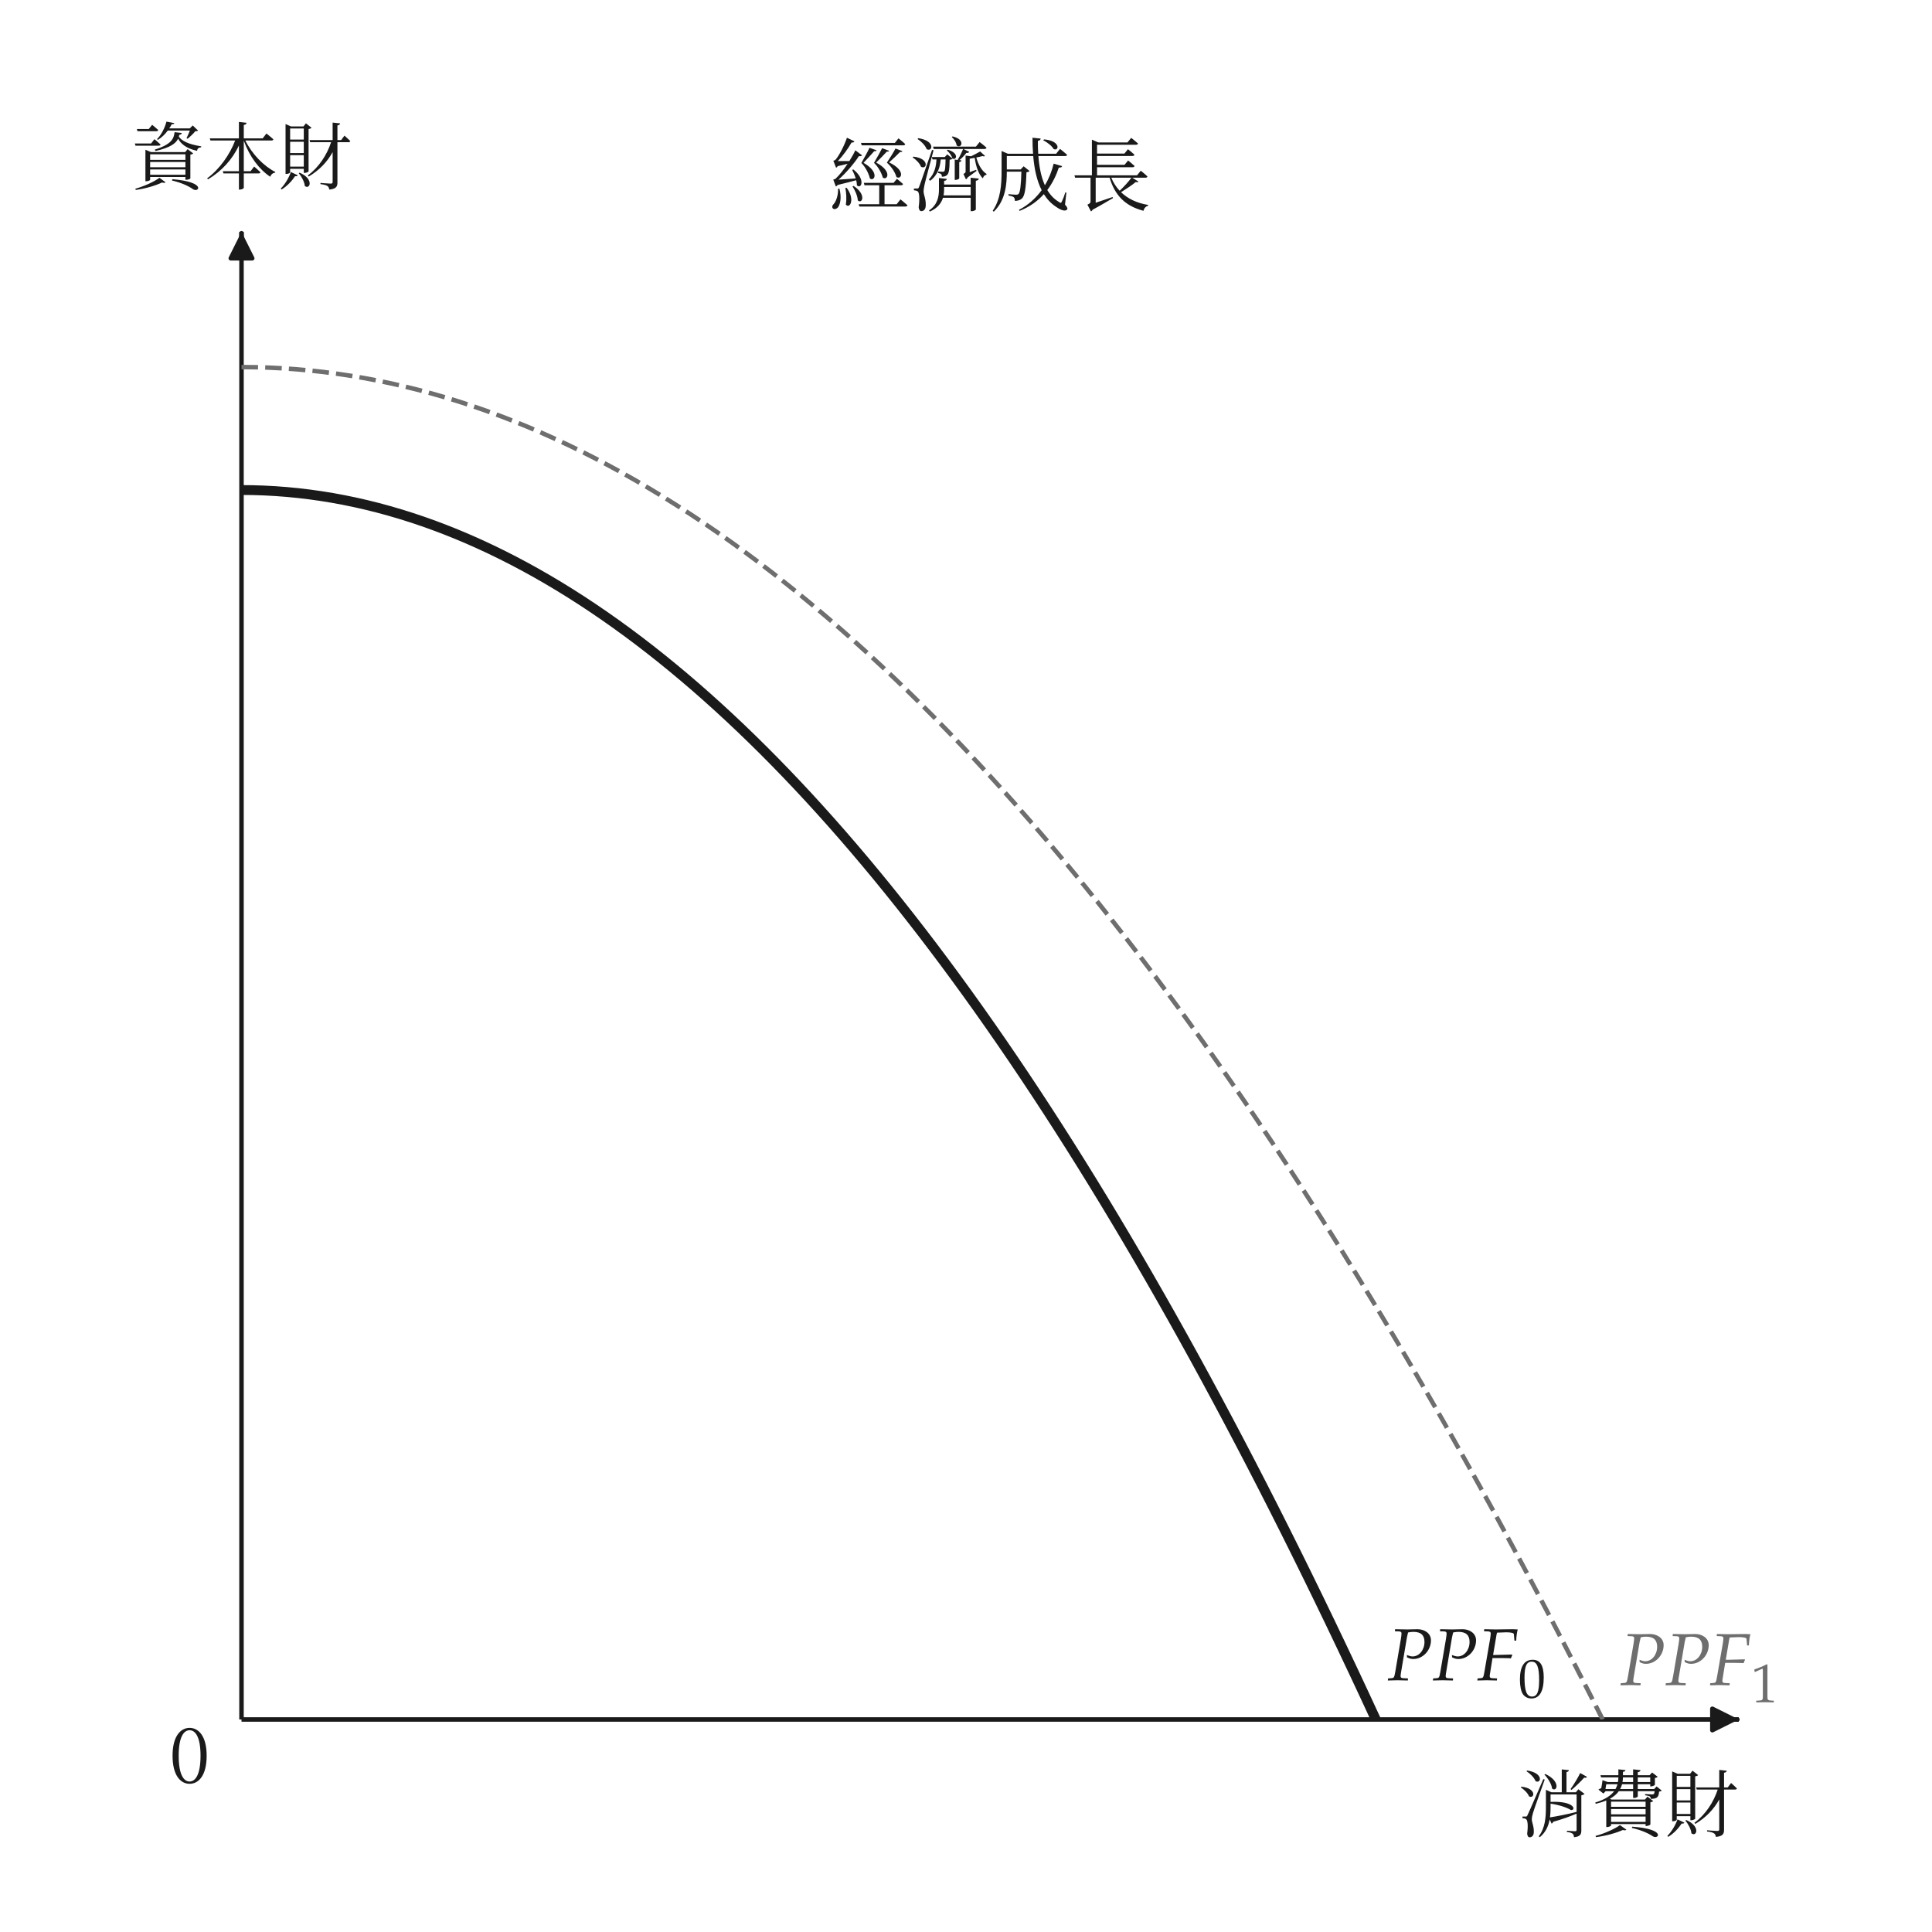
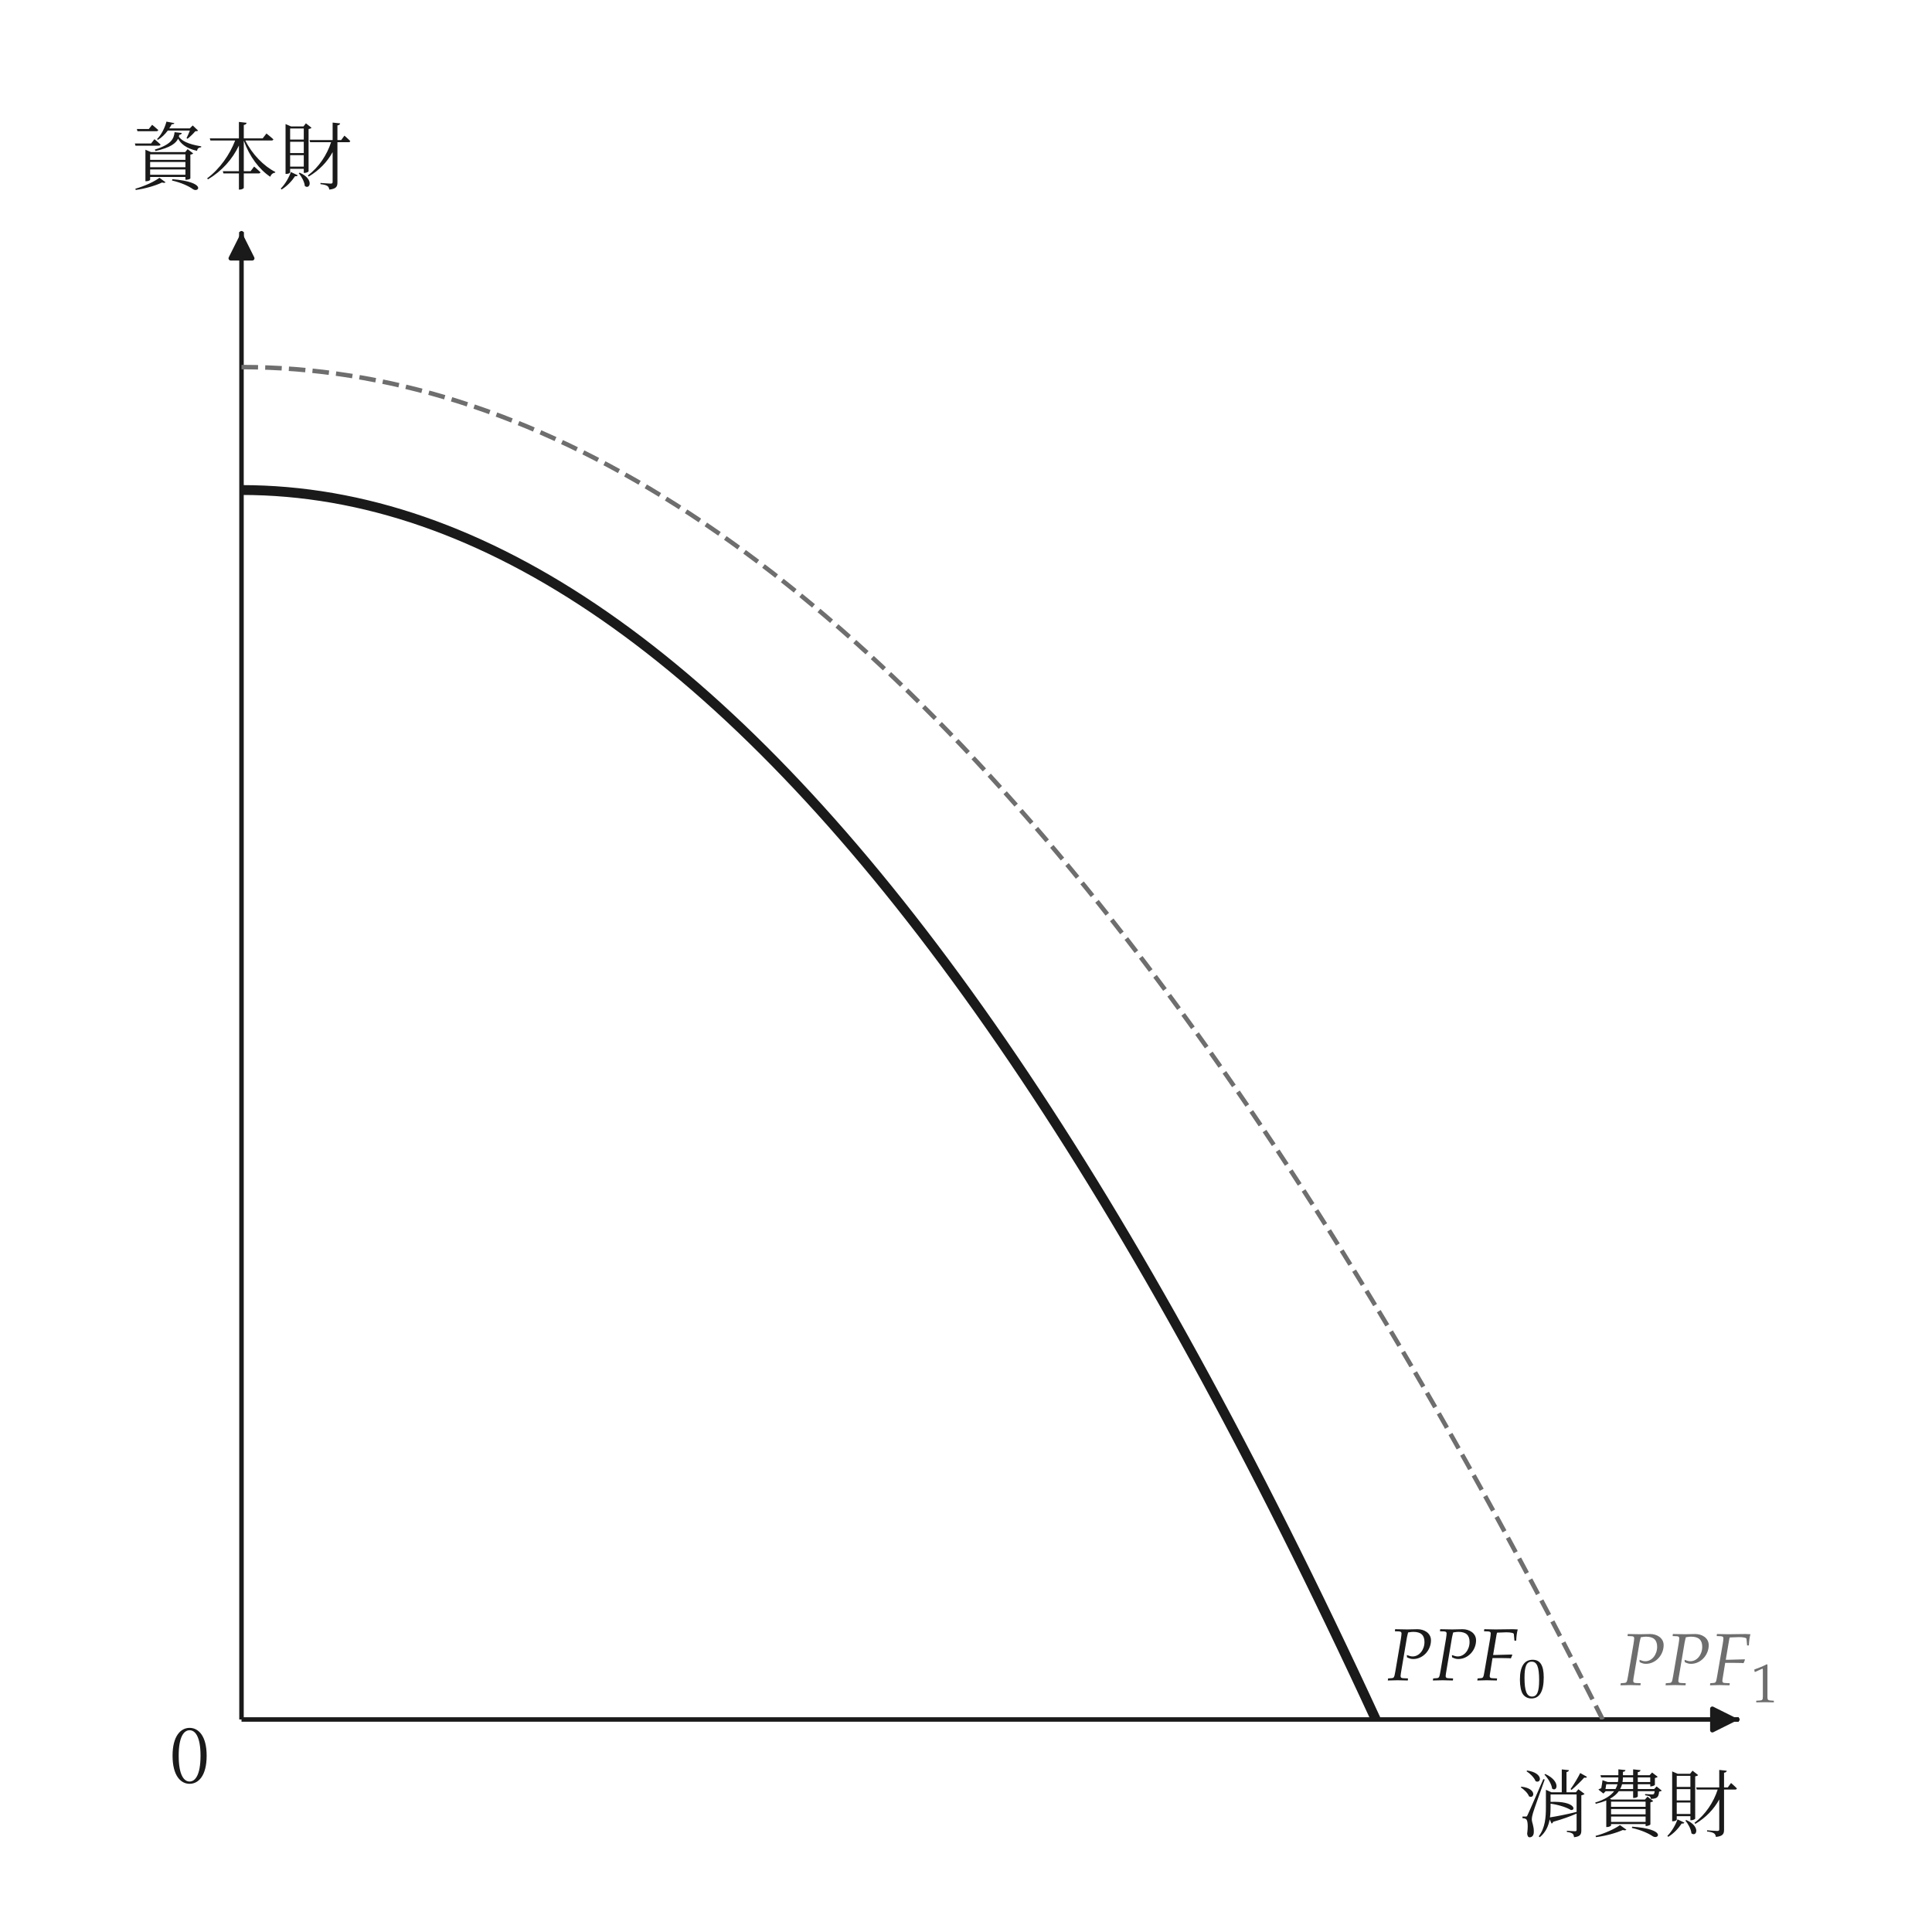
<svg xmlns="http://www.w3.org/2000/svg" width="432pt" height="432pt" viewBox="0 0 432 432" version="1.1">
  <defs>
    <style type="text/css">*{stroke-linejoin: round; stroke-linecap: butt}</style>
  </defs>
  <g id="figure_1">
    <g id="patch_1">
      <path d="M 0 432  L 432 432  L 432 0  L 0 0  z " style="fill: #ffffff" />
    </g>
    <g id="axes_1">
      <g id="axes.x">
        <path d="M 54 384.48  L 388.8 384.48  " style="fill: none; stroke: #1a1a1a; stroke-linejoin: miter" />
      </g>
      <g id="patch_2">
        <path d="M 388.465 384.48  Q 388.633 384.48 387.682 384.48  " style="fill: none; stroke: #1a1a1a; stroke-linecap: round" />
        <path d="M 382.882 382.08  L 387.682 384.48  L 382.882 386.88  z " style="fill: #1a1a1a; stroke: #1a1a1a; stroke-linecap: round" />
      </g>
      <g id="axes.y">
        <path d="M 54 384.48  L 54 51.84  " style="fill: none; stroke: #1a1a1a; stroke-linejoin: miter" />
      </g>
      <g id="patch_3">
        <path d="M 54 52.173  Q 54 52.006 54 52.958  " style="fill: none; stroke: #1a1a1a; stroke-linecap: round" />
        <path d="M 51.6 57.758  L 54 52.958  L 56.4 57.758  z " style="fill: #1a1a1a; stroke: #1a1a1a; stroke-linecap: round" />
      </g>
      <g id="axes.y.label">
        <path d="M 34.53 31.122  L 33.788 32.079  L 30.157 32.079  L 30.29 32.574  L 35.471 32.574  C 35.702 32.574 35.867 32.492 35.9 32.31  C 35.371 31.799 34.53 31.122 34.53 31.122  z M 34.019 27.904  L 33.276 28.845  L 30.603 28.845  L 30.735 29.34  L 34.959 29.34  C 35.173 29.34 35.339 29.258 35.388 29.076  C 34.86 28.581 34.019 27.904 34.019 27.904  z M 38.539 40.065  L 38.457 40.362  C 40.635 40.873 42.219 41.633 43.16 42.309  C 44.43 43.167 46.294 40.709 38.539 40.065  z M 37.022 40.758  L 35.652 39.752  C 34.547 40.593 32.27 41.649 30.273 42.194  L 30.355 42.474  C 32.533 42.177 34.843 41.484 36.23 40.807  C 36.626 40.923 36.906 40.907 37.022 40.758  z M 33.573 39.075  L 33.573 37.887  L 41.46 37.887  L 41.46 39.075  z M 32.517 33.481  L 32.517 40.527  L 32.682 40.527  C 33.243 40.527 33.573 40.279 33.573 40.197  L 33.573 39.57  L 41.46 39.57  L 41.46 40.197  L 41.642 40.197  C 42.136 40.197 42.566 39.966 42.566 39.9  L 42.566 34.571  C 42.912 34.521 43.077 34.438 43.193 34.306  L 41.955 33.349  L 41.41 34.01  L 33.771 34.01  z M 33.573 37.392  L 33.573 36.221  L 41.46 36.221  L 41.46 37.392  z M 33.573 35.742  L 33.573 34.505  L 41.46 34.505  L 41.46 35.742  z M 40.651 29.736  L 39.035 29.555  C 38.886 31.023 38.309 32.294 34.612 33.449  L 34.778 33.762  C 38.176 32.986 39.348 32.013 39.827 31.006  C 40.371 32.046 41.51 33.168 44.067 33.729  C 44.133 33.151 44.463 33.003 44.991 32.92  L 44.991 32.722  C 41.988 32.244 40.586 31.436 39.992 30.561  L 40.09 30.148  C 40.453 30.116 40.618 29.934 40.651 29.736  z M 38.985 27.525  L 37.219 27.195  C 36.856 28.581 36.065 30.181 35.108 31.105  L 35.306 31.27  C 36.163 30.759 36.922 30 37.517 29.192  L 42.45 29.192  C 42.236 29.753 41.938 30.462 41.708 30.891  L 41.938 31.023  C 42.483 30.594 43.258 29.868 43.654 29.357  C 43.968 29.34 44.166 29.307 44.298 29.208  L 43.093 28.053  L 42.434 28.713  L 37.846 28.713  C 38.061 28.399 38.242 28.086 38.391 27.789  C 38.803 27.773 38.935 27.706 38.985 27.525  z M 59.577 29.852  L 58.736 30.941  L 54.511 30.941  L 54.511 27.938  C 54.957 27.872 55.089 27.706 55.139 27.459  L 53.422 27.261  L 53.422 30.941  L 46.905 30.941  L 47.053 31.419  L 52.581 31.419  C 51.377 34.571 49.149 37.772 46.311 39.883  L 46.509 40.098  C 49.627 38.25 51.987 35.577 53.422 32.541  L 53.422 38.283  L 49.825 38.283  L 49.958 38.778  L 53.422 38.778  L 53.422 42.392  L 53.637 42.392  C 54.066 42.392 54.511 42.144 54.511 41.995  L 54.511 38.778  L 57.828 38.778  C 58.059 38.778 58.191 38.696 58.24 38.514  C 57.696 37.969 56.822 37.243 56.822 37.243  L 56.029 38.283  L 54.511 38.283  L 54.511 31.452  C 55.782 34.999 57.977 37.904 60.419 39.52  C 60.617 38.992 61.029 38.646 61.524 38.613  L 61.557 38.448  C 59.016 37.178 56.343 34.455 54.858 31.419  L 60.699 31.419  C 60.93 31.419 61.078 31.337 61.128 31.155  C 60.55 30.61 59.577 29.852 59.577 29.852  z M 65.038 38.465  C 64.659 39.603 63.785 41.17 62.778 42.16  L 62.959 42.375  C 64.246 41.599 65.352 40.362 65.979 39.389  C 66.342 39.455 66.49 39.355 66.573 39.191  z M 67.002 38.613  L 66.804 38.728  C 67.398 39.438 68.075 40.626 68.157 41.583  C 69.263 42.507 70.335 40.065 67.002 38.613  z M 74.377 27.41  L 74.377 31.32  L 69.213 31.32  L 69.345 31.799  L 74.031 31.799  C 73.107 34.636 71.325 37.359 68.834 39.24  L 69.031 39.471  C 71.391 38.069 73.173 36.204 74.377 34.01  L 74.377 40.675  C 74.377 40.956 74.278 41.055 73.932 41.055  C 73.569 41.055 71.655 40.907 71.655 40.907  L 71.655 41.17  C 72.48 41.27 72.942 41.401 73.222 41.599  C 73.47 41.764 73.569 42.045 73.635 42.392  C 75.252 42.227 75.45 41.649 75.45 40.775  L 75.45 31.799  L 77.909 31.799  C 78.139 31.799 78.272 31.733 78.321 31.551  C 77.843 31.04 77.017 30.33 77.017 30.33  L 76.291 31.32  L 75.45 31.32  L 75.45 28.037  C 75.846 27.987 76.011 27.822 76.061 27.591  z M 64.874 31.7  L 67.926 31.7  L 67.926 34.224  L 64.874 34.224  z M 64.874 31.204  L 64.874 28.73  L 67.926 28.73  L 67.926 31.204  z M 64.874 34.703  L 67.926 34.703  L 67.926 37.26  L 64.874 37.26  z M 63.85 28.267  L 63.85 38.894  L 63.999 38.894  C 64.527 38.894 64.874 38.646 64.874 38.547  L 64.874 37.755  L 67.926 37.755  L 67.926 38.663  L 68.091 38.663  C 68.57 38.663 68.999 38.382 68.999 38.316  L 68.999 28.845  C 69.345 28.796 69.559 28.68 69.659 28.564  L 68.404 27.575  L 67.86 28.267  L 65.072 28.267  L 63.85 27.739  z " style="fill: #1a1a1a" />
      </g>
      <g id="axes.x.label">
        <path d="M 354.86 397.311  L 353.341 396.453  C 352.896 397.377 351.955 398.978 351.18 400.034  L 351.394 400.231  C 352.434 399.373 353.556 398.235 354.233 397.476  C 354.596 397.558 354.744 397.493 354.86 397.311  z M 345.521 396.668  L 345.339 396.8  C 346.082 397.575 346.94 398.895 347.055 399.935  C 348.161 400.809 349.068 398.284 345.521 396.668  z M 341.164 406.188  C 340.983 406.188 340.422 406.188 340.422 406.188  L 340.422 406.534  C 340.769 406.567 341.016 406.617 341.231 406.765  C 341.61 407.013 341.709 408.317 341.478 410  C 341.527 410.527 341.709 410.825 342.022 410.825  C 342.6 410.825 342.947 410.379 342.963 409.67  C 343.012 408.3 342.534 407.591 342.517 406.832  C 342.517 406.419 342.633 405.858 342.798 405.33  C 343.046 404.455 344.613 400.182 345.405 397.905  L 345.091 397.822  C 341.874 405.214 341.874 405.214 341.577 405.825  C 341.412 406.171 341.363 406.188 341.164 406.188  z M 340.191 399.505  L 340.043 399.654  C 340.752 400.116 341.627 400.941 341.89 401.667  C 343.095 402.327 343.738 399.901 340.191 399.505  z M 341.478 395.892  L 341.329 396.057  C 342.105 396.536 343.062 397.476 343.359 398.268  C 344.596 398.945 345.24 396.453 341.478 395.892  z M 346.709 403.3  C 348.755 403.598 350.438 404.208 351.246 404.719  C 352.385 404.901 352.318 402.673 346.709 402.904  L 346.709 401.238  L 352.533 401.238  L 352.533 405.149  C 350.322 405.709 347.979 406.155 346.577 406.37  C 346.692 405.561 346.709 404.769 346.709 404.043  z M 350.817 395.81  L 349.216 395.644  L 349.216 400.76  L 346.906 400.76  L 345.669 400.199  L 345.669 404.06  C 345.669 406.32 345.521 408.712 344.068 410.61  L 344.3 410.808  C 345.636 409.702 346.247 408.267 346.51 406.832  L 346.94 407.755  C 347.088 407.706 347.236 407.558 347.286 407.36  C 349.431 406.765 351.147 406.122 352.533 405.528  L 352.533 409.142  C 352.533 409.373 352.45 409.471 352.17 409.471  C 351.84 409.471 350.355 409.356 350.355 409.356  L 350.355 409.62  C 351.031 409.702 351.394 409.851 351.642 410.016  C 351.84 410.181 351.923 410.478 351.955 410.808  C 353.408 410.659 353.589 410.115 353.589 409.257  L 353.589 401.436  C 353.919 401.387 354.2 401.238 354.315 401.123  L 352.929 400.083  L 352.368 400.76  L 350.272 400.76  L 350.272 396.238  C 350.635 396.173 350.784 396.024 350.817 395.81  z M 364.957 408.449  L 364.892 408.729  C 367.036 409.224 368.62 409.95 369.561 410.594  C 370.832 411.435 372.729 408.993 364.957 408.449  z M 363.671 409.125  L 362.235 408.102  C 361.096 408.927 358.786 409.983 356.774 410.511  L 356.856 410.791  C 359.034 410.527 361.426 409.851 362.862 409.191  C 363.258 409.307 363.538 409.274 363.671 409.125  z M 366.822 395.81  L 365.172 395.628  L 365.172 396.948  L 362.895 396.948  L 362.895 396.189  C 363.291 396.156 363.423 395.991 363.456 395.793  L 361.872 395.628  L 361.872 396.948  L 357.863 396.948  L 358.011 397.426  L 361.872 397.426  C 361.872 397.773 361.839 398.12 361.773 398.466  L 359.496 398.466  L 358.325 398.053  C 358.275 398.515 358.159 399.274 358.044 399.852  C 357.813 399.918 357.565 400.034 357.401 400.149  L 358.522 401.04  L 359.034 400.512  L 360.932 400.512  C 360.173 401.502 358.885 402.393 356.691 403.053  L 356.823 403.334  C 357.731 403.119 358.506 402.872 359.166 402.591  L 359.166 408.531  L 359.348 408.531  C 359.793 408.531 360.238 408.284 360.238 408.185  L 360.238 407.871  L 367.961 407.871  L 367.961 408.3  L 368.125 408.3  C 368.488 408.3 369.017 408.053 369.033 407.954  L 369.033 403.003  C 369.313 402.954 369.561 402.839 369.66 402.723  L 368.389 401.733  L 367.812 402.377  L 360.321 402.377  L 359.974 402.212  C 360.899 401.7 361.542 401.123 361.971 400.512  L 365.172 400.512  L 365.172 402.03  L 365.37 402.03  C 365.783 402.03 366.212 401.815 366.212 401.683  L 366.212 400.512  L 369.99 400.512  C 369.94 400.875 369.875 401.089 369.776 401.156  C 369.693 401.221 369.594 401.238 369.38 401.238  C 369.099 401.238 368.307 401.172 367.861 401.156  L 367.845 401.42  C 368.274 401.486 368.719 401.584 368.885 401.683  C 369.05 401.815 369.115 401.981 369.115 402.228  C 369.594 402.228 370.039 402.178 370.37 401.997  C 370.782 401.75 370.914 401.37 370.98 400.611  C 371.277 400.562 371.475 400.495 371.574 400.38  L 370.419 399.456  L 369.875 400.034  L 366.212 400.034  L 366.212 398.961  L 369 398.961  L 369 399.44  L 369.165 399.44  C 369.512 399.44 370.023 399.192 370.039 399.093  L 370.039 397.575  C 370.32 397.526 370.567 397.41 370.666 397.295  L 369.413 396.337  L 368.851 396.948  L 366.212 396.948  L 366.212 396.255  C 366.64 396.205 366.789 396.041 366.822 395.81  z M 358.985 400.034  L 359.166 398.961  L 361.674 398.961  C 361.575 399.324 361.426 399.687 361.228 400.034  z M 367.961 402.855  L 367.961 404.01  L 360.238 404.01  L 360.238 402.855  z M 360.238 407.376  L 360.238 406.188  L 367.961 406.188  L 367.961 407.376  z M 360.238 405.693  L 360.238 404.505  L 367.961 404.505  L 367.961 405.693  z M 362.895 397.426  L 365.172 397.426  L 365.172 398.466  L 362.796 398.466  C 362.862 398.12 362.878 397.773 362.895 397.426  z M 362.268 400.034  C 362.466 399.687 362.598 399.324 362.697 398.961  L 365.172 398.961  L 365.172 400.034  z M 366.212 397.426  L 369 397.426  L 369 398.466  L 366.212 398.466  z M 375.089 406.815  C 374.709 407.954 373.834 409.521 372.828 410.511  L 373.01 410.726  C 374.296 409.95 375.402 408.712 376.029 407.739  C 376.392 407.805 376.541 407.706 376.623 407.541  z M 377.052 406.964  L 376.854 407.079  C 377.448 407.788 378.125 408.976 378.207 409.933  C 379.312 410.858 380.385 408.416 377.052 406.964  z M 384.428 395.76  L 384.428 399.671  L 379.263 399.671  L 379.395 400.149  L 384.081 400.149  C 383.157 402.987 381.375 405.709 378.884 407.591  L 379.082 407.822  C 381.441 406.419 383.223 404.555 384.428 402.36  L 384.428 409.026  C 384.428 409.307 384.329 409.406 383.982 409.406  C 383.619 409.406 381.705 409.257 381.705 409.257  L 381.705 409.521  C 382.53 409.62 382.992 409.752 383.272 409.95  C 383.52 410.115 383.619 410.396 383.685 410.742  C 385.302 410.577 385.5 410 385.5 409.125  L 385.5 400.149  L 387.959 400.149  C 388.19 400.149 388.322 400.083 388.371 399.901  C 387.892 399.39 387.067 398.68 387.067 398.68  L 386.341 399.671  L 385.5 399.671  L 385.5 396.387  C 385.896 396.337 386.061 396.173 386.111 395.942  z M 374.923 400.05  L 377.976 400.05  L 377.976 402.575  L 374.923 402.575  z M 374.923 399.555  L 374.923 397.08  L 377.976 397.08  L 377.976 399.555  z M 374.923 403.053  L 377.976 403.053  L 377.976 405.611  L 374.923 405.611  z M 373.901 396.618  L 373.901 407.244  L 374.049 407.244  C 374.577 407.244 374.923 406.997 374.923 406.897  L 374.923 406.106  L 377.976 406.106  L 377.976 407.013  L 378.141 407.013  C 378.62 407.013 379.048 406.733 379.048 406.666  L 379.048 397.195  C 379.395 397.146 379.61 397.031 379.709 396.915  L 378.454 395.925  L 377.91 396.618  L 375.122 396.618  L 373.901 396.09  z " style="fill: #1a1a1a" />
      </g>
      <g id="axes.origin.label">
        <path d="M 42.397 398.864  C 44.377 398.864 46.208 397.065 46.208 392.577  C 46.208 388.155 44.377 386.357 42.397 386.357  C 40.416 386.357 38.585 388.155 38.585 392.577  C 38.585 397.065 40.416 398.864 42.397 398.864  z M 42.397 398.352  C 41.159 398.352 39.955 396.966 39.955 392.577  C 39.955 388.254 41.159 386.885 42.397 386.885  C 43.617 386.885 44.839 388.254 44.839 392.577  C 44.839 396.966 43.617 398.352 42.397 398.352  z " style="fill: #1a1a1a" />
      </g>
      <g id="ppf.growth.baseline">
-         <path d="M 54 109.571  L 56.536 109.598  L 59.073 109.681  L 61.609 109.818  L 64.145 110.011  L 66.682 110.258  L 69.218 110.561  L 71.755 110.918  L 74.291 111.33  L 76.827 111.798  L 79.364 112.32  L 81.9 112.897  L 84.436 113.53  L 86.973 114.217  L 89.509 114.959  L 92.045 115.756  L 94.582 116.609  L 97.118 117.516  L 99.655 118.478  L 102.191 119.495  L 104.727 120.567  L 107.264 121.694  L 109.8 122.877  L 112.336 124.114  L 114.873 125.406  L 117.409 126.753  L 119.945 128.155  L 122.482 129.612  L 125.018 131.124  L 127.555 132.691  L 130.091 134.313  L 132.627 135.99  L 135.164 137.722  L 137.7 139.509  L 140.236 141.35  L 142.773 143.247  L 145.309 145.199  L 147.845 147.206  L 150.382 149.268  L 152.918 151.385  L 155.455 153.556  L 157.991 155.783  L 160.527 158.065  L 163.064 160.402  L 165.6 162.793  L 168.136 165.24  L 170.673 167.742  L 173.209 170.298  L 175.745 172.91  L 178.282 175.577  L 180.818 178.298  L 183.355 181.075  L 185.891 183.906  L 188.427 186.793  L 190.964 189.734  L 193.5 192.731  L 196.036 195.782  L 198.573 198.889  L 201.109 202.05  L 203.645 205.267  L 206.182 208.538  L 208.718 211.865  L 211.255 215.246  L 213.791 218.682  L 216.327 222.174  L 218.864 225.72  L 221.4 229.321  L 223.936 232.978  L 226.473 236.689  L 229.009 240.455  L 231.545 244.276  L 234.082 248.153  L 236.618 252.084  L 239.155 256.07  L 241.691 260.111  L 244.227 264.207  L 246.764 268.358  L 249.3 272.565  L 251.836 276.826  L 254.373 281.142  L 256.909 285.513  L 259.445 289.939  L 261.982 294.42  L 264.518 298.956  L 267.055 303.547  L 269.591 308.193  L 272.127 312.894  L 274.664 317.65  L 277.2 322.461  L 279.736 327.326  L 282.273 332.247  L 284.809 337.223  L 287.345 342.254  L 289.882 347.34  L 292.418 352.481  L 294.955 357.676  L 297.491 362.927  L 300.027 368.233  L 302.564 373.594  L 305.1 379.009  L 307.636 384.48  " clip-path="url(#p2c2659440b)" style="fill: none; stroke: #1a1a1a; stroke-width: 2.2; stroke-linejoin: miter" />
+         <path d="M 54 109.571  L 56.536 109.598  L 59.073 109.681  L 61.609 109.818  L 64.145 110.011  L 66.682 110.258  L 69.218 110.561  L 71.755 110.918  L 74.291 111.33  L 76.827 111.798  L 79.364 112.32  L 81.9 112.897  L 84.436 113.53  L 86.973 114.217  L 89.509 114.959  L 92.045 115.756  L 94.582 116.609  L 97.118 117.516  L 99.655 118.478  L 102.191 119.495  L 104.727 120.567  L 107.264 121.694  L 109.8 122.877  L 112.336 124.114  L 114.873 125.406  L 117.409 126.753  L 119.945 128.155  L 122.482 129.612  L 125.018 131.124  L 127.555 132.691  L 130.091 134.313  L 132.627 135.99  L 135.164 137.722  L 137.7 139.509  L 140.236 141.35  L 142.773 143.247  L 145.309 145.199  L 147.845 147.206  L 150.382 149.268  L 152.918 151.385  L 155.455 153.556  L 157.991 155.783  L 160.527 158.065  L 163.064 160.402  L 165.6 162.793  L 168.136 165.24  L 170.673 167.742  L 173.209 170.298  L 175.745 172.91  L 178.282 175.577  L 180.818 178.298  L 183.355 181.075  L 185.891 183.906  L 188.427 186.793  L 190.964 189.734  L 193.5 192.731  L 196.036 195.782  L 198.573 198.889  L 201.109 202.05  L 203.645 205.267  L 206.182 208.538  L 208.718 211.865  L 211.255 215.246  L 213.791 218.682  L 216.327 222.174  L 218.864 225.72  L 221.4 229.321  L 223.936 232.978  L 226.473 236.689  L 229.009 240.455  L 231.545 244.276  L 234.082 248.153  L 236.618 252.084  L 239.155 256.07  L 241.691 260.111  L 244.227 264.207  L 246.764 268.358  L 249.3 272.565  L 251.836 276.826  L 254.373 281.142  L 256.909 285.513  L 259.445 289.939  L 261.982 294.42  L 264.518 298.956  L 267.055 303.547  L 269.591 308.193  L 272.127 312.894  L 274.664 317.65  L 277.2 322.461  L 279.736 327.326  L 282.273 332.247  L 284.809 337.223  L 287.345 342.254  L 289.882 347.34  L 292.418 352.481  L 294.955 357.676  L 297.491 362.927  L 300.027 368.233  L 302.564 373.594  L 305.1 379.009  L 307.636 384.48  " clip-path="url(#p4195f62bac)" style="fill: none; stroke: #1a1a1a; stroke-width: 2.2; stroke-linejoin: miter" />
      </g>
      <g id="ppf.growth.shifted">
-         <path d="M 54 82.08  L 57.044 82.11  L 60.087 82.201  L 63.131 82.352  L 66.175 82.564  L 69.218 82.836  L 72.262 83.169  L 75.305 83.562  L 78.349 84.015  L 81.393 84.529  L 84.436 85.104  L 87.48 85.739  L 90.524 86.435  L 93.567 87.191  L 96.611 88.007  L 99.655 88.884  L 102.698 89.821  L 105.742 90.819  L 108.785 91.878  L 111.829 92.997  L 114.873 94.176  L 117.916 95.416  L 120.96 96.716  L 124.004 98.077  L 127.047 99.498  L 130.091 100.98  L 133.135 102.522  L 136.178 104.125  L 139.222 105.788  L 142.265 107.512  L 145.309 109.296  L 148.353 111.141  L 151.396 113.046  L 154.44 115.011  L 157.484 117.037  L 160.527 119.124  L 163.571 121.271  L 166.615 123.479  L 169.658 125.747  L 172.702 128.075  L 175.745 130.464  L 178.789 132.913  L 181.833 135.423  L 184.876 137.994  L 187.92 140.625  L 190.964 143.316  L 194.007 146.068  L 197.051 148.88  L 200.095 151.753  L 203.138 154.686  L 206.182 157.68  L 209.225 160.734  L 212.269 163.849  L 215.313 167.024  L 218.356 170.26  L 221.4 173.556  L 224.444 176.913  L 227.487 180.33  L 230.531 183.807  L 233.575 187.345  L 236.618 190.944  L 239.662 194.603  L 242.705 198.323  L 245.749 202.103  L 248.793 205.943  L 251.836 209.844  L 254.88 213.805  L 257.924 217.827  L 260.967 221.91  L 264.011 226.053  L 267.055 230.256  L 270.098 234.52  L 273.142 238.844  L 276.185 243.229  L 279.229 247.674  L 282.273 252.18  L 285.316 256.746  L 288.36 261.373  L 291.404 266.06  L 294.447 270.808  L 297.491 275.616  L 300.535 280.485  L 303.578 285.414  L 306.622 290.403  L 309.665 295.453  L 312.709 300.564  L 315.753 305.735  L 318.796 310.967  L 321.84 316.259  L 324.884 321.611  L 327.927 327.024  L 330.971 332.497  L 334.015 338.031  L 337.058 343.626  L 340.102 349.281  L 343.145 354.996  L 346.189 360.772  L 349.233 366.608  L 352.276 372.505  L 355.32 378.462  L 358.364 384.48  " clip-path="url(#p2c2659440b)" style="fill: none; stroke-dasharray: 3.7,1.6; stroke-dashoffset: 0; stroke: #6e6e6e; stroke-linejoin: miter" />
-       </g>
-       <g id="canvas.title">
-         <path d="M 201.78 33.798  L 200.232 33.204  C 199.944 33.816 198.9 35.49 198.306 36.372  C 199.404 37.308 200.214 38.694 200.448 39.576  C 201.492 40.296 202.698 38.172 198.81 36.318  C 199.566 35.652 200.808 34.446 201.258 33.978  C 201.564 34.032 201.726 33.942 201.78 33.798  z M 198.828 33.726  L 197.244 33.132  C 196.956 33.744 195.984 35.49 195.426 36.408  C 196.452 37.362 197.172 38.838 197.388 39.702  C 198.378 40.458 199.638 38.334 195.912 36.354  C 196.65 35.652 197.856 34.374 198.306 33.888  C 198.576 33.96 198.756 33.852 198.828 33.726  z M 196.02 33.618  L 194.418 33.042  C 194.148 33.672 193.176 35.472 192.6 36.444  C 193.644 37.47 194.31 39 194.508 39.9  C 195.48 40.692 196.794 38.514 193.086 36.408  C 193.824 35.652 195.03 34.302 195.48 33.798  C 195.786 33.852 195.948 33.744 196.02 33.618  z M 200.898 30.936  L 200.088 31.962  L 192.528 31.962  L 192.672 32.502  L 201.942 32.502  C 202.194 32.502 202.374 32.412 202.41 32.214  C 201.834 31.656 200.898 30.936 200.898 30.936  z M 187.704 42.204  L 187.38 42.204  C 187.47 43.518 186.984 44.994 186.444 45.588  C 186.12 45.894 185.976 46.272 186.21 46.578  C 186.48 46.92 187.11 46.722 187.416 46.308  C 187.884 45.642 188.208 44.148 187.704 42.204  z M 190.854 41.574  L 190.62 41.682  C 191.16 42.492 191.754 43.806 191.808 44.814  C 192.798 45.714 193.806 43.464 190.854 41.574  z M 189.306 41.988  L 189.018 42.042  C 189.234 43.05 189.342 44.562 189.126 45.732  C 189.99 46.83 191.286 44.58 189.306 41.988  z M 190.8 37.884  L 190.548 37.992  C 190.818 38.496 191.124 39.198 191.34 39.9  L 187.488 40.17  C 189.198 38.658 191.106 36.408 192.06 34.896  C 192.402 35.004 192.654 34.878 192.762 34.734  L 191.25 33.6  C 190.962 34.266 190.476 35.112 189.918 36.012  L 187.344 36.012  C 188.478 34.842 189.72 33.114 190.404 31.872  C 190.764 31.926 190.98 31.764 191.052 31.602  L 189.378 30.792  C 188.946 32.142 187.74 34.716 186.768 35.778  C 186.642 35.868 186.336 35.94 186.336 35.94  L 186.948 37.506  C 187.092 37.452 187.218 37.344 187.326 37.146  C 188.118 36.984 188.892 36.786 189.522 36.624  C 188.658 37.92 187.668 39.198 186.822 39.972  C 186.696 40.08 186.318 40.152 186.318 40.152  L 186.894 41.7  C 187.038 41.646 187.182 41.538 187.308 41.358  C 188.892 40.98 190.404 40.584 191.448 40.296  C 191.538 40.692 191.61 41.088 191.61 41.448  C 192.582 42.384 193.626 40.116 190.8 37.884  z M 201.348 44.58  L 200.502 45.66  L 197.784 45.66  L 197.784 41.43  L 201.456 41.43  C 201.708 41.43 201.87 41.34 201.924 41.142  C 201.384 40.638 200.556 39.99 200.556 39.99  L 199.8 40.89  L 193.158 40.89  L 193.302 41.43  L 196.596 41.43  L 196.596 45.66  L 192.006 45.66  L 192.15 46.182  L 202.428 46.182  C 202.68 46.182 202.86 46.092 202.914 45.894  C 202.302 45.336 201.348 44.58 201.348 44.58  z M 212.994 30.504  L 212.814 30.63  C 213.318 31.08 213.84 31.872 213.912 32.538  C 214.992 33.348 215.982 31.17 212.994 30.504  z M 211.932 33.474  L 211.716 33.636  C 212.238 34.05 212.796 34.806 212.94 35.4  C 213.822 36.03 214.596 34.248 211.932 33.474  z M 205.092 42.15  C 204.894 42.15 204.354 42.15 204.354 42.15  L 204.354 42.546  C 204.714 42.582 204.966 42.618 205.2 42.798  C 205.578 43.05 205.668 44.508 205.416 46.326  C 205.47 46.884 205.686 47.208 205.992 47.208  C 206.622 47.208 206.964 46.74 207 45.966  C 207.054 44.472 206.55 43.662 206.514 42.834  C 206.514 42.384 206.622 41.808 206.748 41.214  C 206.946 40.296 208.134 35.94 208.746 33.6  L 208.404 33.528  C 205.776 41.106 205.776 41.106 205.524 41.754  C 205.38 42.132 205.308 42.15 205.092 42.15  z M 204.246 35.022  L 204.066 35.184  C 204.804 35.67 205.668 36.534 205.938 37.29  C 207.234 38.028 207.972 35.454 204.246 35.022  z M 205.326 30.9  L 205.164 31.08  C 205.956 31.584 206.91 32.52 207.198 33.348  C 208.512 34.086 209.25 31.476 205.326 30.9  z M 220.248 34.86  L 219.168 33.87  C 218.646 34.176 217.854 34.59 217.134 34.95  L 215.91 34.788  L 215.91 38.334  C 215.91 38.586 215.838 38.676 215.424 38.892  L 215.982 40.098  C 216.108 40.044 216.27 39.9 216.378 39.666  L 218.376 38.208  L 218.25 37.974  L 216.828 38.496  L 216.828 35.49  L 217.944 35.292  C 218.25 37.326 218.79 38.91 219.762 39.882  C 219.906 39.414 220.176 39.126 220.572 39.072  L 220.59 38.892  C 219.546 38.226 218.754 36.858 218.304 35.22  C 218.826 35.112 219.312 35.004 219.672 34.896  C 219.996 35.004 220.158 34.986 220.248 34.86  z M 211.266 35.112  L 208.35 35.112  L 208.512 35.652  L 209.394 35.652  C 209.322 37.02 209.07 38.694 207.702 40.134  L 207.99 40.422  C 209.808 39.036 210.204 37.2 210.348 35.652  L 211.428 35.652  C 211.392 37.416 211.32 38.136 211.14 38.298  C 211.05 38.388 210.96 38.406 210.762 38.406  C 210.528 38.406 210.078 38.37 209.754 38.352  L 209.736 38.676  C 210.006 38.73 210.276 38.784 210.42 38.928  C 210.582 39.054 210.6 39.306 210.6 39.504  C 211.014 39.522 211.428 39.432 211.716 39.18  C 212.166 38.82 212.31 38.01 212.346 35.724  C 212.67 35.67 212.886 35.616 212.994 35.472  L 211.806 34.518  z M 219.042 31.764  L 218.214 32.79  L 208.638 32.79  L 208.782 33.312  L 215.352 33.312  C 214.974 34.23 214.542 35.13 214.146 35.688  L 214.254 35.778  L 213.48 35.688  L 213.48 40.224  L 213.678 40.224  C 214.056 40.224 214.488 39.99 214.488 39.882  L 214.488 36.264  C 214.812 36.192 214.938 36.048 214.974 35.85  L 214.542 35.796  C 215.046 35.382 215.622 34.788 216.072 34.194  C 216.414 34.248 216.648 34.122 216.72 33.942  L 215.388 33.312  L 220.122 33.312  C 220.356 33.312 220.536 33.222 220.59 33.024  C 219.996 32.466 219.042 31.764 219.042 31.764  z M 210.978 43.68  C 211.068 43.248 211.104 42.798 211.104 42.384  L 211.104 41.808  L 217.044 41.808  L 217.044 43.68  z M 218.862 39.936  L 217.044 39.738  L 217.044 41.268  L 211.104 41.268  L 211.104 40.44  C 211.536 40.404 211.662 40.242 211.716 40.008  L 209.952 39.81  L 209.952 42.366  C 209.952 44.004 209.61 45.822 207.72 47.064  L 207.936 47.298  C 209.682 46.524 210.492 45.39 210.852 44.22  L 217.044 44.22  L 217.044 47.226  L 217.26 47.226  C 217.71 47.226 218.196 46.974 218.196 46.83  L 218.196 40.422  C 218.664 40.35 218.826 40.188 218.862 39.936  z M 233.442 31.17  L 233.28 31.368  C 234.126 31.782 235.206 32.628 235.602 33.33  C 236.826 33.888 237.24 31.476 233.442 31.17  z M 223.956 34.374  L 223.956 38.262  C 223.956 41.268 223.758 44.508 221.976 47.118  L 222.21 47.334  C 224.856 44.796 225.126 41.16 225.126 38.388  L 228.384 38.388  C 228.312 41.448 228.096 43.032 227.754 43.356  C 227.628 43.5 227.484 43.536 227.214 43.536  C 226.89 43.536 226.008 43.464 225.504 43.41  L 225.504 43.716  C 225.972 43.788 226.494 43.932 226.674 44.094  C 226.872 44.274 226.926 44.598 226.926 44.922  C 227.538 44.922 228.132 44.742 228.51 44.382  C 229.14 43.806 229.41 42.114 229.518 38.514  C 229.878 38.478 230.094 38.388 230.22 38.244  L 228.888 37.182  L 228.222 37.884  L 225.126 37.884  L 225.126 34.896  L 231.03 34.896  C 231.282 37.812 231.84 40.422 232.92 42.528  C 231.642 44.274 229.968 45.822 227.844 46.92  L 227.988 47.154  C 230.256 46.254 232.038 44.94 233.406 43.41  C 234.144 44.58 235.08 45.57 236.232 46.308  C 237.114 46.92 238.194 47.388 238.608 46.83  C 238.752 46.65 238.698 46.38 238.14 45.75  L 238.446 43.068  L 238.212 43.014  C 237.996 43.752 237.654 44.634 237.438 45.048  C 237.276 45.426 237.15 45.426 236.808 45.174  C 235.71 44.526 234.846 43.608 234.18 42.492  C 235.368 40.908 236.196 39.18 236.754 37.47  C 237.258 37.488 237.42 37.38 237.492 37.146  L 235.602 36.588  C 235.206 38.244 234.558 39.9 233.64 41.43  C 232.794 39.558 232.362 37.29 232.182 34.896  L 238.14 34.896  C 238.392 34.896 238.572 34.806 238.608 34.608  C 238.014 34.068 237.024 33.294 237.024 33.294  L 236.16 34.374  L 232.146 34.374  C 232.092 33.42 232.056 32.466 232.074 31.494  C 232.506 31.44 232.668 31.224 232.704 30.99  L 230.868 30.792  C 230.868 32.016 230.904 33.222 230.994 34.374  L 225.36 34.374  L 223.956 33.762  z M 250.362 42.654  C 249.57 41.826 248.94 40.836 248.49 39.738  L 252.99 39.738  C 252.378 40.584 251.316 41.754 250.362 42.654  z M 255.078 38.172  L 254.25 39.198  L 245.304 39.198  L 245.304 37.398  L 253.224 37.398  C 253.476 37.398 253.656 37.308 253.692 37.11  C 253.116 36.57 252.252 35.886 252.252 35.886  L 251.442 36.858  L 245.304 36.858  L 245.304 34.878  L 253.188 34.878  C 253.44 34.878 253.62 34.788 253.674 34.59  C 253.098 34.05 252.216 33.366 252.216 33.366  L 251.424 34.338  L 245.304 34.338  L 245.304 32.376  L 253.98 32.376  C 254.232 32.376 254.412 32.286 254.466 32.088  C 253.872 31.548 252.936 30.828 252.936 30.828  L 252.108 31.854  L 245.592 31.854  L 244.152 31.224  L 244.152 39.198  L 240.246 39.198  L 240.408 39.738  L 243.846 39.738  L 243.846 45.03  C 243.846 45.354 243.756 45.462 243.144 45.768  L 243.954 47.28  C 244.062 47.226 244.224 47.082 244.332 46.884  C 246.204 45.876 247.914 44.85 248.868 44.292  L 248.778 44.058  C 247.41 44.526 246.06 44.994 244.998 45.336  L 244.998 39.738  L 248.112 39.738  C 249.3 43.698 251.604 46.074 255.69 47.136  C 255.816 46.542 256.212 46.128 256.716 46.02  L 256.734 45.822  C 254.232 45.426 252.18 44.436 250.668 42.978  C 251.838 42.24 253.206 41.34 253.962 40.692  C 254.268 40.782 254.466 40.746 254.574 40.602  L 253.17 39.738  L 256.104 39.738  C 256.356 39.738 256.536 39.648 256.572 39.45  C 255.996 38.892 255.078 38.172 255.078 38.172  z " style="fill: #1a1a1a" />
+         <path d="M 54 82.08  L 57.044 82.11  L 60.087 82.201  L 63.131 82.352  L 66.175 82.564  L 69.218 82.836  L 72.262 83.169  L 75.305 83.562  L 78.349 84.015  L 81.393 84.529  L 84.436 85.104  L 87.48 85.739  L 90.524 86.435  L 93.567 87.191  L 96.611 88.007  L 99.655 88.884  L 102.698 89.821  L 105.742 90.819  L 108.785 91.878  L 111.829 92.997  L 114.873 94.176  L 117.916 95.416  L 120.96 96.716  L 124.004 98.077  L 127.047 99.498  L 130.091 100.98  L 133.135 102.522  L 136.178 104.125  L 139.222 105.788  L 142.265 107.512  L 145.309 109.296  L 148.353 111.141  L 151.396 113.046  L 154.44 115.011  L 157.484 117.037  L 160.527 119.124  L 163.571 121.271  L 166.615 123.479  L 169.658 125.747  L 172.702 128.075  L 175.745 130.464  L 178.789 132.913  L 181.833 135.423  L 184.876 137.994  L 187.92 140.625  L 190.964 143.316  L 194.007 146.068  L 197.051 148.88  L 200.095 151.753  L 203.138 154.686  L 206.182 157.68  L 209.225 160.734  L 212.269 163.849  L 215.313 167.024  L 218.356 170.26  L 221.4 173.556  L 224.444 176.913  L 227.487 180.33  L 230.531 183.807  L 233.575 187.345  L 236.618 190.944  L 239.662 194.603  L 242.705 198.323  L 245.749 202.103  L 248.793 205.943  L 251.836 209.844  L 254.88 213.805  L 257.924 217.827  L 260.967 221.91  L 264.011 226.053  L 267.055 230.256  L 270.098 234.52  L 273.142 238.844  L 276.185 243.229  L 279.229 247.674  L 282.273 252.18  L 285.316 256.746  L 288.36 261.373  L 291.404 266.06  L 294.447 270.808  L 297.491 275.616  L 300.535 280.485  L 303.578 285.414  L 306.622 290.403  L 309.665 295.453  L 312.709 300.564  L 315.753 305.735  L 318.796 310.967  L 321.84 316.259  L 324.884 321.611  L 327.927 327.024  L 330.971 332.497  L 334.015 338.031  L 337.058 343.626  L 340.102 349.281  L 343.145 354.996  L 346.189 360.772  L 349.233 366.608  L 352.276 372.505  L 355.32 378.462  L 358.364 384.48  " clip-path="url(#p4195f62bac)" style="fill: none; stroke-dasharray: 3.7,1.6; stroke-dashoffset: 0; stroke: #6e6e6e; stroke-linejoin: miter" />
      </g>
      <g id="ppf.growth.baseline.label">
        <path d="M 319.968 366.786  C 319.968 365.119 318.401 364.294 316.965 364.294  C 316.206 364.294 315.447 364.344 314.688 364.344  L 311.949 364.294  L 311.9 364.756  L 312.807 364.789  C 313.203 364.806 313.385 364.938 313.385 365.235  C 313.385 365.466 313.319 365.977 313.236 366.489  L 312.015 373.65  C 311.751 375.151 311.718 375.201 311.058 375.25  L 310.382 375.3  L 310.316 375.762  L 312.494 375.712  L 314.787 375.762  L 314.837 375.3  L 313.764 375.25  C 313.335 375.234 313.17 375.102 313.17 374.755  C 313.17 374.607 313.187 374.491 313.236 374.178  L 314.589 366.142  C 314.589 366.142 314.655 365.796 314.738 365.482  C 314.754 365.4 314.804 365.235 314.853 365.02  C 315.447 364.921 315.711 364.888 316.025 364.888  C 317.708 364.888 318.516 365.614 318.516 367.149  C 318.516 368.931 317.328 370.383 315.876 370.383  C 315.513 370.383 315.183 370.3 314.573 370.069  L 314.606 370.581  C 315.216 370.878 315.546 370.96 316.025 370.96  C 318.153 370.96 319.968 369.03 319.968 366.786  z M 330.05 366.786  C 330.05 365.119 328.482 364.294 327.047 364.294  C 326.288 364.294 325.529 364.344 324.77 364.344  L 322.031 364.294  L 321.981 364.756  L 322.889 364.789  C 323.285 364.806 323.466 364.938 323.466 365.235  C 323.466 365.466 323.4 365.977 323.318 366.489  L 322.097 373.65  C 321.833 375.151 321.8 375.201 321.14 375.25  L 320.463 375.3  L 320.397 375.762  L 322.575 375.712  L 324.869 375.762  L 324.918 375.3  L 323.846 375.25  C 323.417 375.234 323.252 375.102 323.252 374.755  C 323.252 374.607 323.268 374.491 323.318 374.178  L 324.671 366.142  C 324.671 366.142 324.737 365.796 324.819 365.482  C 324.836 365.4 324.885 365.235 324.935 365.02  C 325.529 364.921 325.793 364.888 326.106 364.888  C 327.789 364.888 328.598 365.614 328.598 367.149  C 328.598 368.931 327.41 370.383 325.958 370.383  C 325.595 370.383 325.265 370.3 324.654 370.069  L 324.687 370.581  C 325.298 370.878 325.628 370.96 326.106 370.96  C 328.235 370.96 330.05 369.03 330.05 366.786  z M 339.372 364.344  C 339.009 364.311 338.547 364.294 338.267 364.294  L 334.389 364.344  L 331.881 364.294  L 331.832 364.756  L 332.756 364.789  C 333.152 364.806 333.333 364.954 333.333 365.235  C 333.333 365.466 333.267 365.994 333.185 366.489  L 331.947 373.65  C 331.683 375.168 331.667 375.201 330.99 375.25  L 330.396 375.3  L 330.33 375.762  L 332.426 375.712  L 334.703 375.762  L 334.752 375.3  L 333.696 375.25  C 333.251 375.234 333.102 375.102 333.102 374.772  C 333.102 374.673 333.119 374.491 333.135 374.425  L 333.729 370.746  L 335.66 370.746  C 337.739 370.746 337.326 370.795 337.838 370.812  L 338.151 370.069  L 338.085 369.954  L 334.472 370.053  L 333.861 370.053  L 334.62 365.581  C 334.67 365.317 334.686 365.235 334.769 365.053  C 335.099 365.053 334.719 365.07 336.798 364.987  C 337.821 364.987 338.481 365.136 338.498 365.383  L 338.63 366.852  L 339.026 366.852  C 339.075 365.812 339.191 364.971 339.372 364.344  z M 345.182 375.071  C 345.182 372.397 344.388 371.128 342.715 371.128  C 340.823 371.128 339.858 372.629 339.858 375.584  C 339.858 377.013 340.115 378.246 340.542 378.844  C 340.969 379.443 341.653 379.784 342.41 379.784  C 344.254 379.784 345.182 378.197 345.182 375.071  z M 344.156 375.682  C 344.156 378.283 343.692 379.357 342.569 379.357  C 341.384 379.357 340.884 378.124 340.884 375.145  C 340.884 372.568 341.336 371.555 342.496 371.555  C 343.68 371.555 344.156 372.752 344.156 375.682  z " style="fill: #1a1a1a" />
      </g>
      <g id="ppf.growth.shifted.label">
        <path d="M 371.993 367.86  C 371.993 366.194 370.426 365.369 368.99 365.369  C 368.231 365.369 367.472 365.418 366.713 365.418  L 363.974 365.369  L 363.925 365.831  L 364.832 365.864  C 365.228 365.88 365.41 366.012 365.41 366.309  C 365.41 366.54 365.344 367.052 365.261 367.563  L 364.04 374.724  C 363.776 376.226 363.743 376.275 363.083 376.325  L 362.407 376.374  L 362.341 376.836  L 364.519 376.787  L 366.812 376.836  L 366.862 376.374  L 365.789 376.325  C 365.36 376.308 365.195 376.176 365.195 375.83  C 365.195 375.681 365.212 375.566 365.261 375.252  L 366.614 367.217  C 366.614 367.217 366.68 366.87 366.763 366.557  C 366.779 366.474 366.829 366.309 366.878 366.095  C 367.472 365.996 367.736 365.963 368.05 365.963  C 369.733 365.963 370.541 366.689 370.541 368.223  C 370.541 370.005 369.353 371.457 367.901 371.457  C 367.538 371.457 367.208 371.375 366.598 371.144  L 366.631 371.655  C 367.241 371.952 367.571 372.035 368.05 372.035  C 370.178 372.035 371.993 370.104 371.993 367.86  z M 382.075 367.86  C 382.075 366.194 380.507 365.369 379.072 365.369  C 378.313 365.369 377.554 365.418 376.795 365.418  L 374.056 365.369  L 374.006 365.831  L 374.914 365.864  C 375.31 365.88 375.491 366.012 375.491 366.309  C 375.491 366.54 375.425 367.052 375.343 367.563  L 374.122 374.724  C 373.858 376.226 373.825 376.275 373.165 376.325  L 372.488 376.374  L 372.422 376.836  L 374.6 376.787  L 376.894 376.836  L 376.943 376.374  L 375.871 376.325  C 375.442 376.308 375.277 376.176 375.277 375.83  C 375.277 375.681 375.293 375.566 375.343 375.252  L 376.696 367.217  C 376.696 367.217 376.762 366.87 376.844 366.557  C 376.861 366.474 376.91 366.309 376.96 366.095  C 377.554 365.996 377.818 365.963 378.131 365.963  C 379.814 365.963 380.623 366.689 380.623 368.223  C 380.623 370.005 379.435 371.457 377.983 371.457  C 377.62 371.457 377.29 371.375 376.679 371.144  L 376.712 371.655  C 377.323 371.952 377.653 372.035 378.131 372.035  C 380.26 372.035 382.075 370.104 382.075 367.86  z M 391.397 365.418  C 391.034 365.385 390.572 365.369 390.292 365.369  L 386.414 365.418  L 383.906 365.369  L 383.857 365.831  L 384.781 365.864  C 385.177 365.88 385.358 366.029 385.358 366.309  C 385.358 366.54 385.292 367.068 385.21 367.563  L 383.972 374.724  C 383.708 376.242 383.692 376.275 383.015 376.325  L 382.421 376.374  L 382.355 376.836  L 384.451 376.787  L 386.728 376.836  L 386.777 376.374  L 385.721 376.325  C 385.276 376.308 385.127 376.176 385.127 375.846  C 385.127 375.747 385.144 375.566 385.16 375.5  L 385.754 371.82  L 387.685 371.82  C 389.764 371.82 389.351 371.87 389.863 371.886  L 390.176 371.144  L 390.11 371.028  L 386.497 371.127  L 385.886 371.127  L 386.645 366.656  C 386.695 366.392 386.711 366.309 386.794 366.128  C 387.124 366.128 386.744 366.144 388.823 366.062  C 389.846 366.062 390.506 366.21 390.523 366.458  L 390.655 367.926  L 391.051 367.926  C 391.1 366.887 391.216 366.045 391.397 365.418  z M 396.633 380.652  L 396.633 380.285  L 395.998 380.249  C 395.326 380.212 395.204 380.078 395.204 379.443  L 395.204 372.202  L 395.033 372.141  C 394.24 372.556 393.373 372.923 392.262 373.313  L 392.347 373.838  L 392.469 373.838  L 394.044 373.13  L 394.081 373.118  C 394.154 373.118 394.179 373.228 394.179 373.521  L 394.179 379.443  C 394.179 380.078 394.044 380.212 393.385 380.249  L 392.701 380.285  L 392.701 380.652  L 394.716 380.615  z " style="fill: #6e6e6e" />
      </g>
    </g>
  </g>
  <defs>
-     <clipPath id="p2c2659440b">
+     <clipPath id="p4195f62bac">
      <rect x="54" y="51.84" width="334.8" height="332.64" />
    </clipPath>
  </defs>
</svg>
